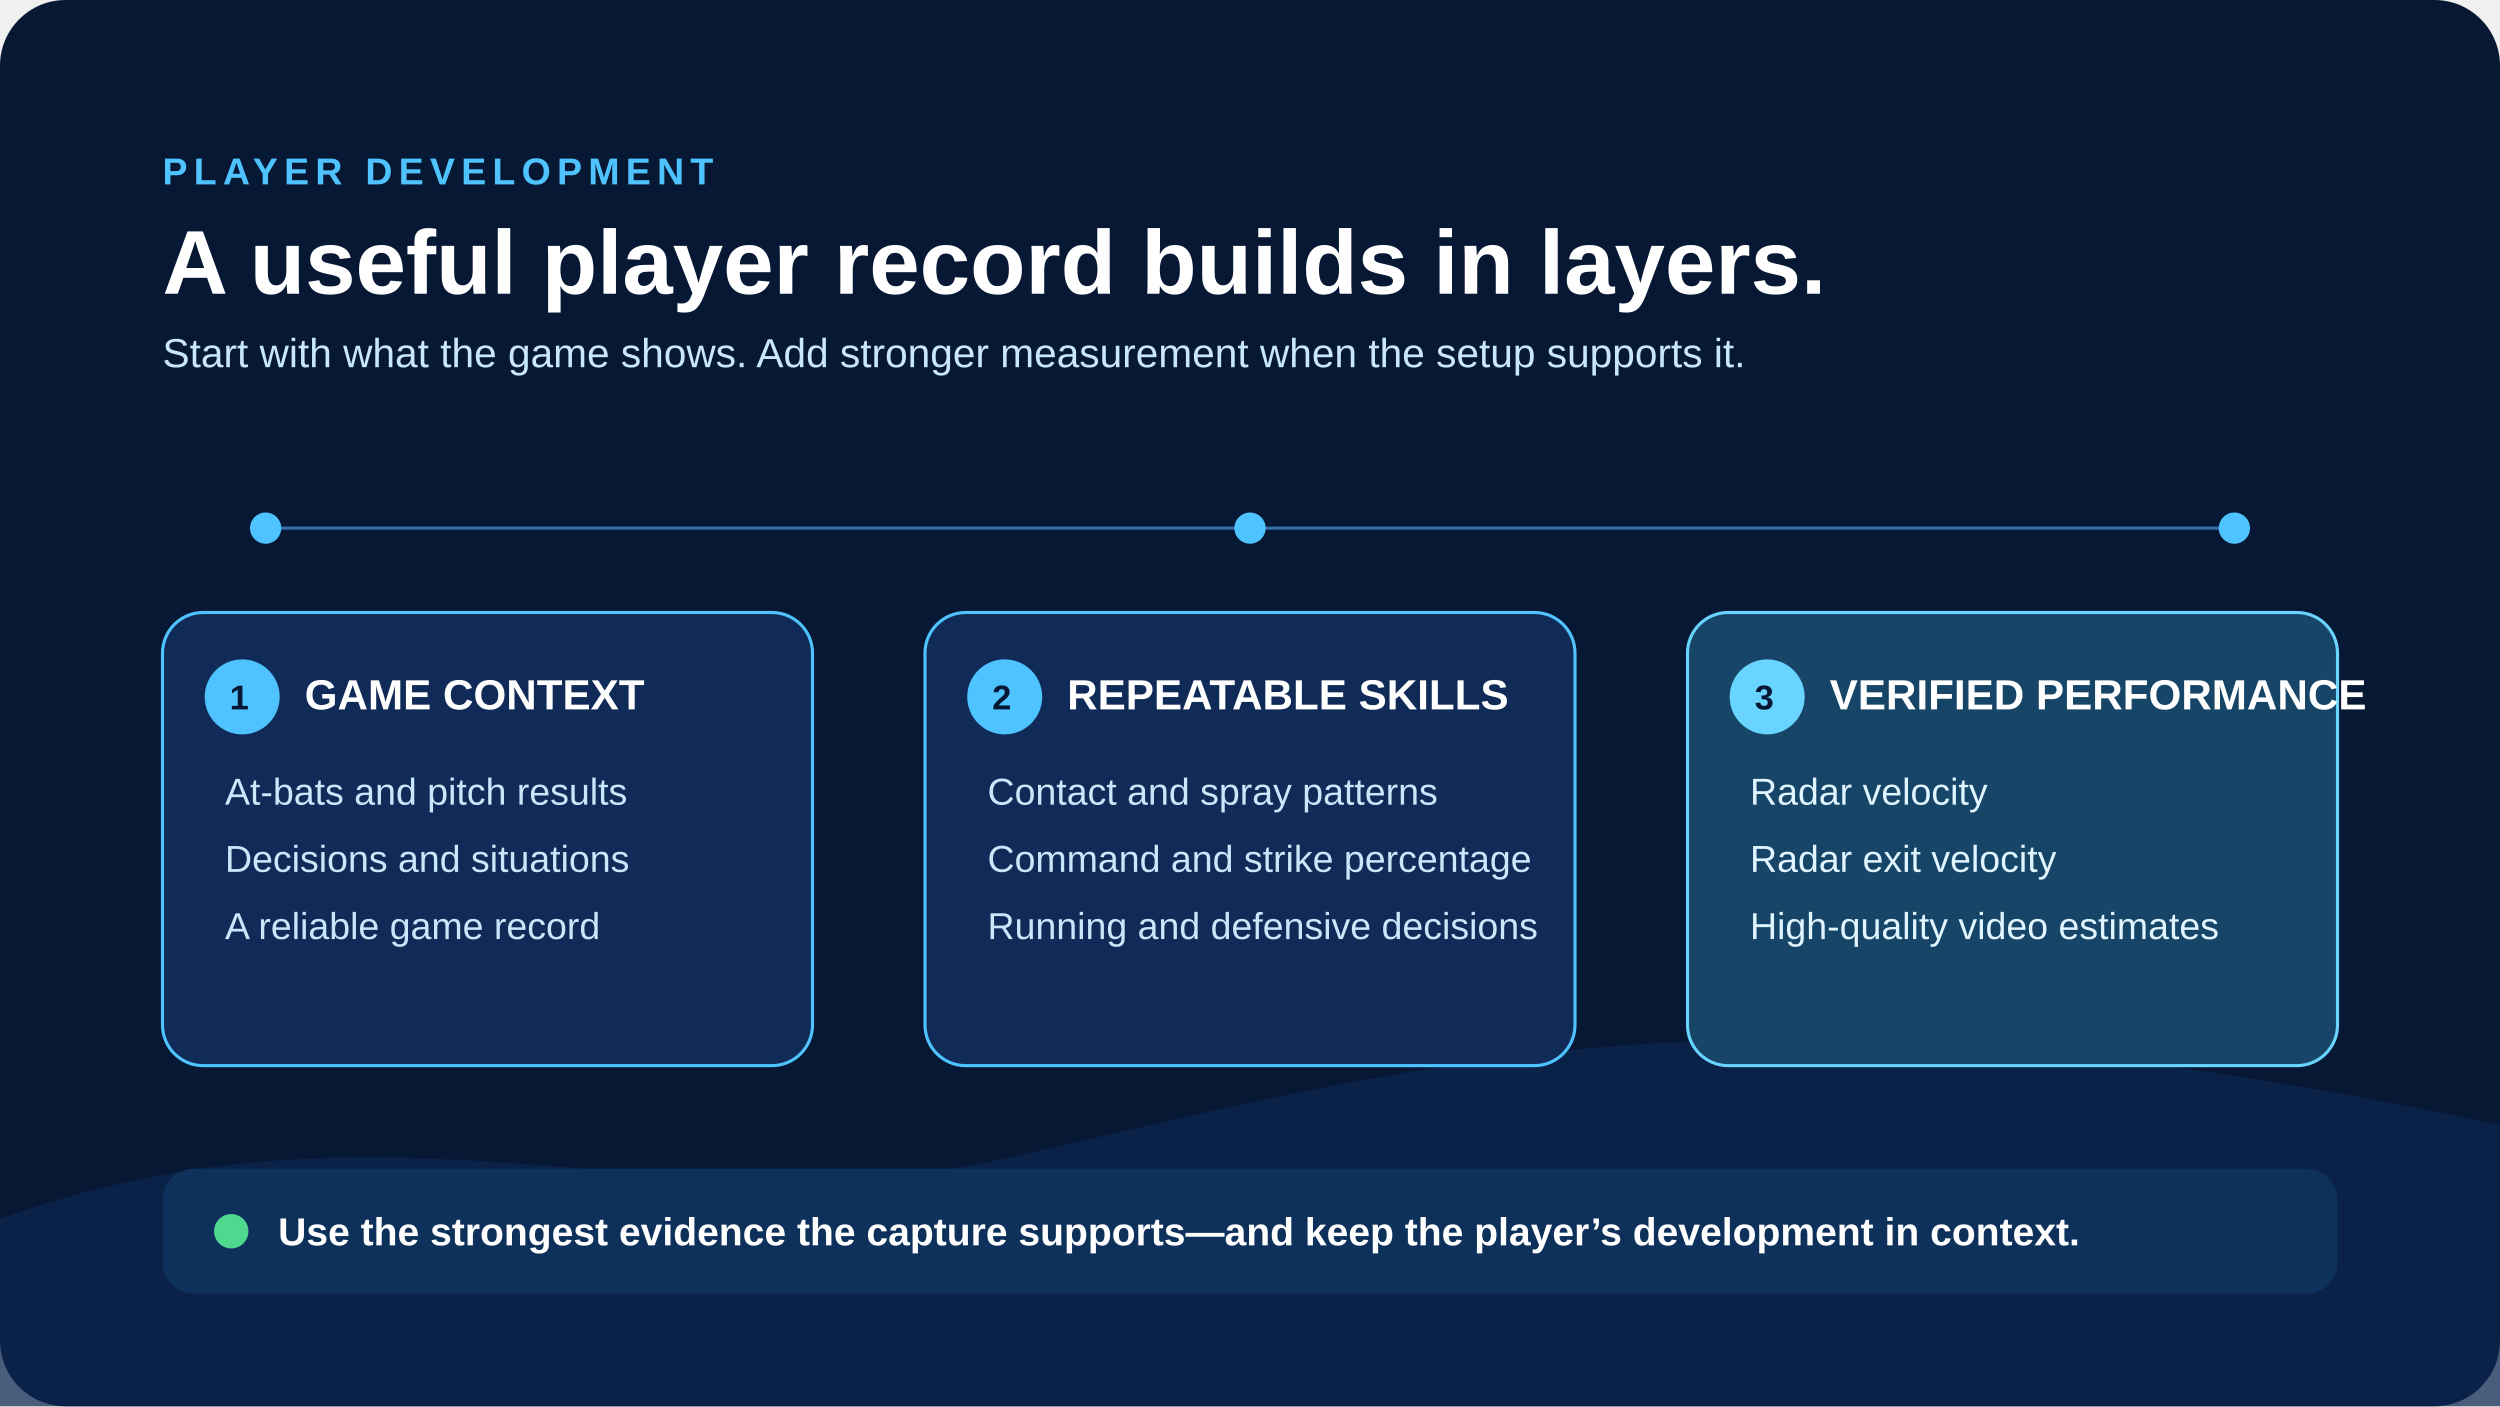
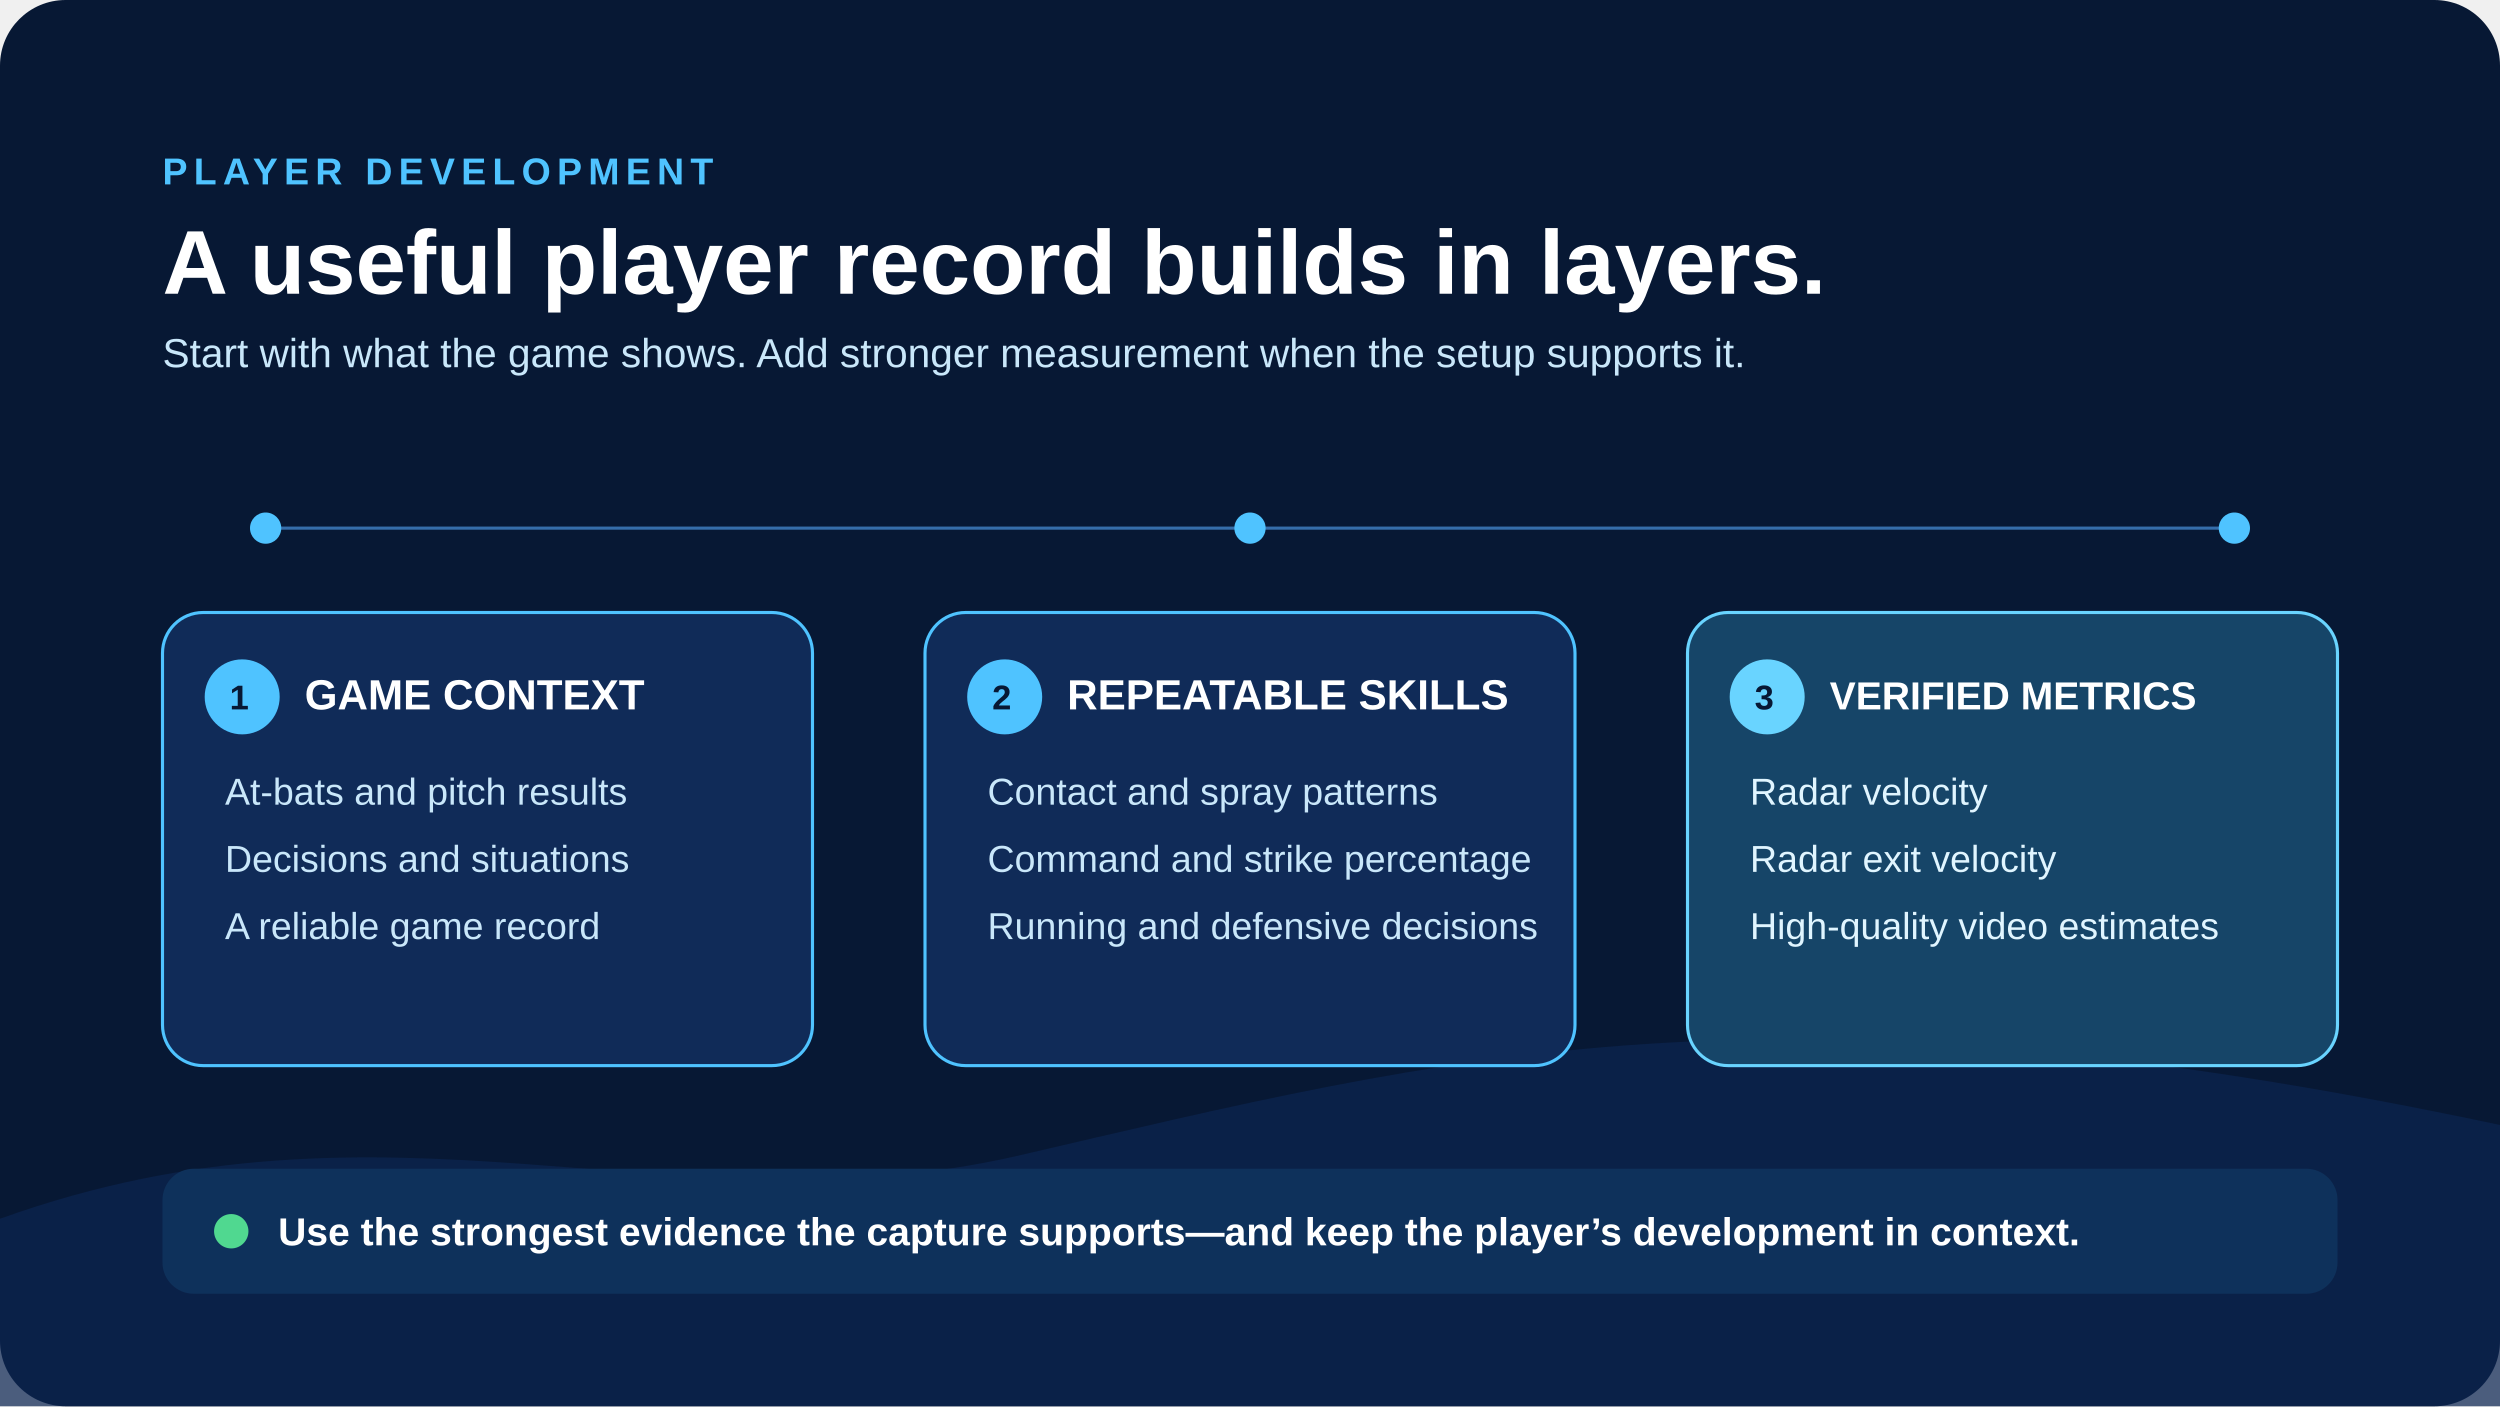
<svg xmlns="http://www.w3.org/2000/svg" width="1600" height="900" viewBox="0 0 1600 900" fill="none">
  <rect width="1600" height="900" rx="42" fill="#071834" />
  <path d="M0 780C250 690 430 790 650 740C930 675 1130 620 1600 720V900H0V780Z" fill="#0B2450" opacity=".72" />
  <text x="104" y="118" fill="#4FC3FF" font-family="Arial, Helvetica, sans-serif" font-size="24" font-weight="700" letter-spacing="4">PLAYER DEVELOPMENT</text>
  <text x="104" y="188" fill="white" font-family="Arial, Helvetica, sans-serif" font-size="58" font-weight="700">A useful player record builds in layers.</text>
  <text x="104" y="235" fill="#C9E7FA" font-family="Arial, Helvetica, sans-serif" font-size="26">Start with what the game shows. Add stronger measurement when the setup supports it.</text>
  <path d="M170 338H1430" stroke="#3A77B7" stroke-width="2" opacity=".9" />
  <circle cx="170" cy="338" r="10" fill="#4FC3FF" />
  <circle cx="800" cy="338" r="10" fill="#4FC3FF" />
  <circle cx="1430" cy="338" r="10" fill="#4FC3FF" />
  <rect x="104" y="392" width="416" height="290" rx="26" fill="#102B58" stroke="#4FC3FF" stroke-width="2" />
  <circle cx="155" cy="446" r="24" fill="#4FC3FF" />
  <text x="147" y="454" fill="#071834" font-family="Arial, Helvetica, sans-serif" font-size="22" font-weight="700">1</text>
  <text x="195" y="454" fill="white" font-family="Arial, Helvetica, sans-serif" font-size="27" font-weight="700">GAME CONTEXT</text>
  <text x="144" y="515" fill="#C9E7FA" font-family="Arial, Helvetica, sans-serif" font-size="24">At-bats and pitch results</text>
  <text x="144" y="558" fill="#C9E7FA" font-family="Arial, Helvetica, sans-serif" font-size="24">Decisions and situations</text>
  <text x="144" y="601" fill="#C9E7FA" font-family="Arial, Helvetica, sans-serif" font-size="24">A reliable game record</text>
  <rect x="592" y="392" width="416" height="290" rx="26" fill="#102B58" stroke="#4FC3FF" stroke-width="2" />
  <circle cx="643" cy="446" r="24" fill="#4FC3FF" />
  <text x="635" y="454" fill="#071834" font-family="Arial, Helvetica, sans-serif" font-size="22" font-weight="700">2</text>
  <text x="683" y="454" fill="white" font-family="Arial, Helvetica, sans-serif" font-size="27" font-weight="700">REPEATABLE SKILLS</text>
  <text x="632" y="515" fill="#C9E7FA" font-family="Arial, Helvetica, sans-serif" font-size="24">Contact and spray patterns</text>
  <text x="632" y="558" fill="#C9E7FA" font-family="Arial, Helvetica, sans-serif" font-size="24">Command and strike percentage</text>
  <text x="632" y="601" fill="#C9E7FA" font-family="Arial, Helvetica, sans-serif" font-size="24">Running and defensive decisions</text>
  <rect x="1080" y="392" width="416" height="290" rx="26" fill="#164568" stroke="#69D4FF" stroke-width="2" />
  <circle cx="1131" cy="446" r="24" fill="#69D4FF" />
  <text x="1123" y="454" fill="#071834" font-family="Arial, Helvetica, sans-serif" font-size="22" font-weight="700">3</text>
-   <text x="1171" y="454" fill="white" font-family="Arial, Helvetica, sans-serif" font-size="27" font-weight="700">VERIFIED PERFORMANCE</text>
+   <text x="1171" y="454" fill="white" font-family="Arial, Helvetica, sans-serif" font-size="25" font-weight="700">VERIFIED METRICS</text>
  <text x="1120" y="515" fill="#E0F5FF" font-family="Arial, Helvetica, sans-serif" font-size="24">Radar velocity</text>
  <text x="1120" y="558" fill="#E0F5FF" font-family="Arial, Helvetica, sans-serif" font-size="24">Radar exit velocity</text>
  <text x="1120" y="601" fill="#E0F5FF" font-family="Arial, Helvetica, sans-serif" font-size="24">High-quality video estimates</text>
  <rect x="104" y="748" width="1392" height="80" rx="20" fill="#0E315B" />
  <circle cx="148" cy="788" r="11" fill="#50D890" />
  <text x="178" y="797" fill="white" font-family="Arial, Helvetica, sans-serif" font-size="25" font-weight="600">Use the strongest evidence the capture supports—and keep the player’s development in context.</text>
</svg>
